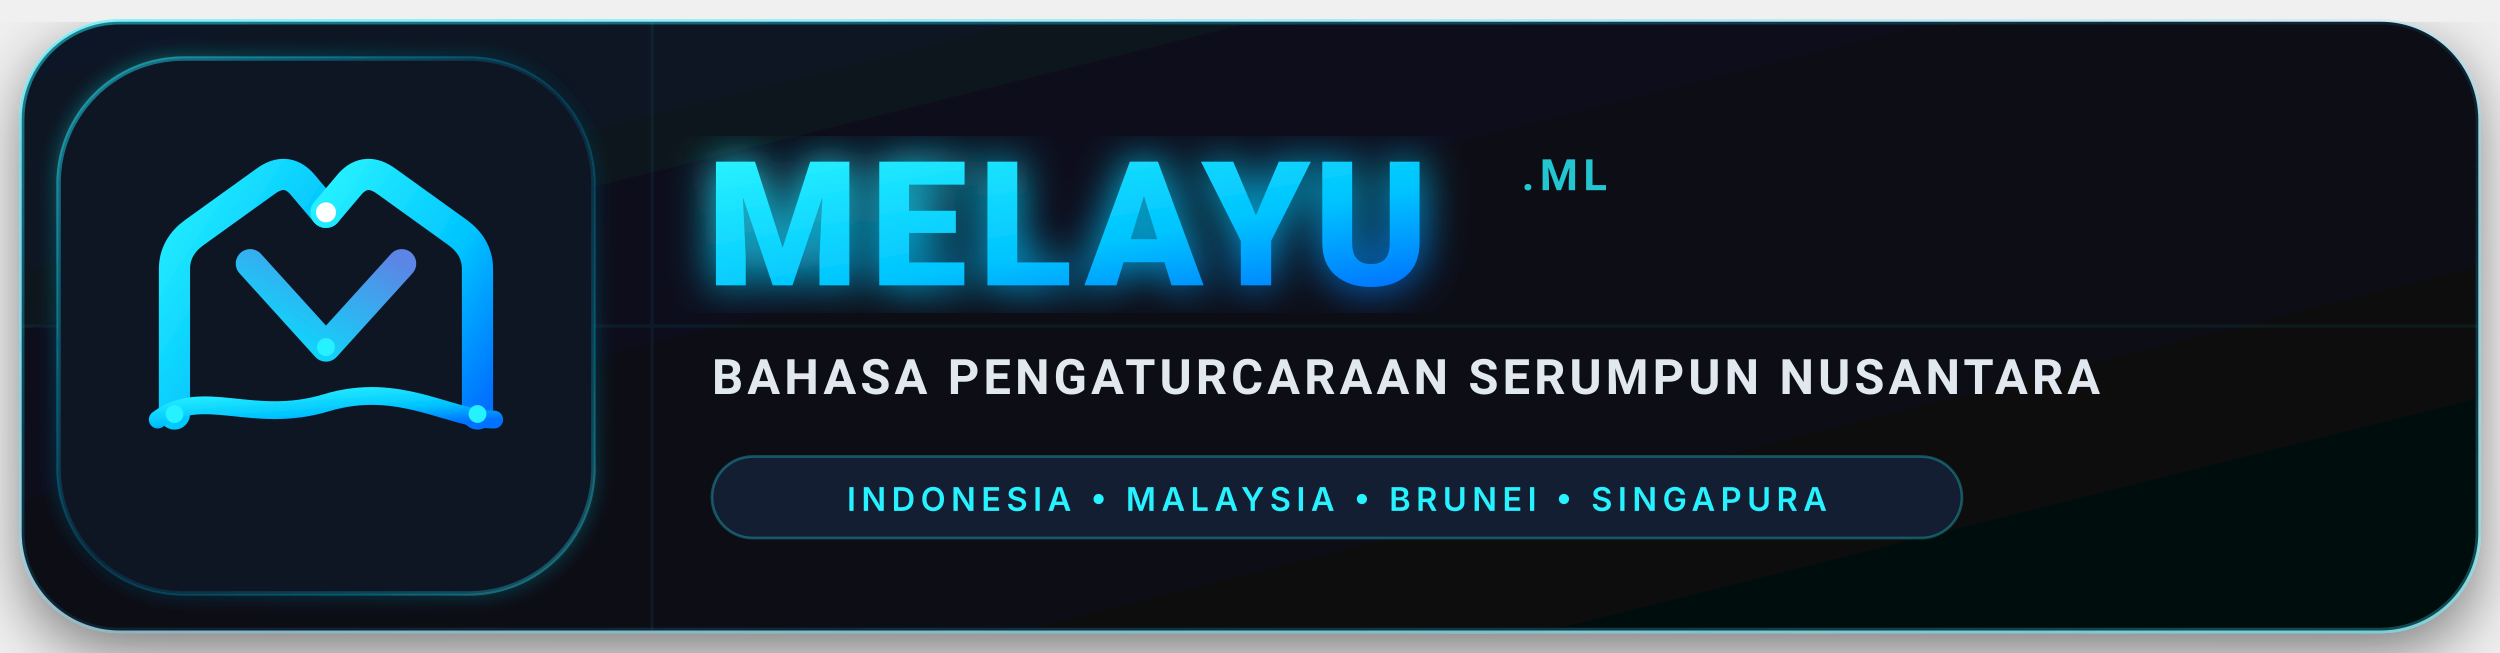
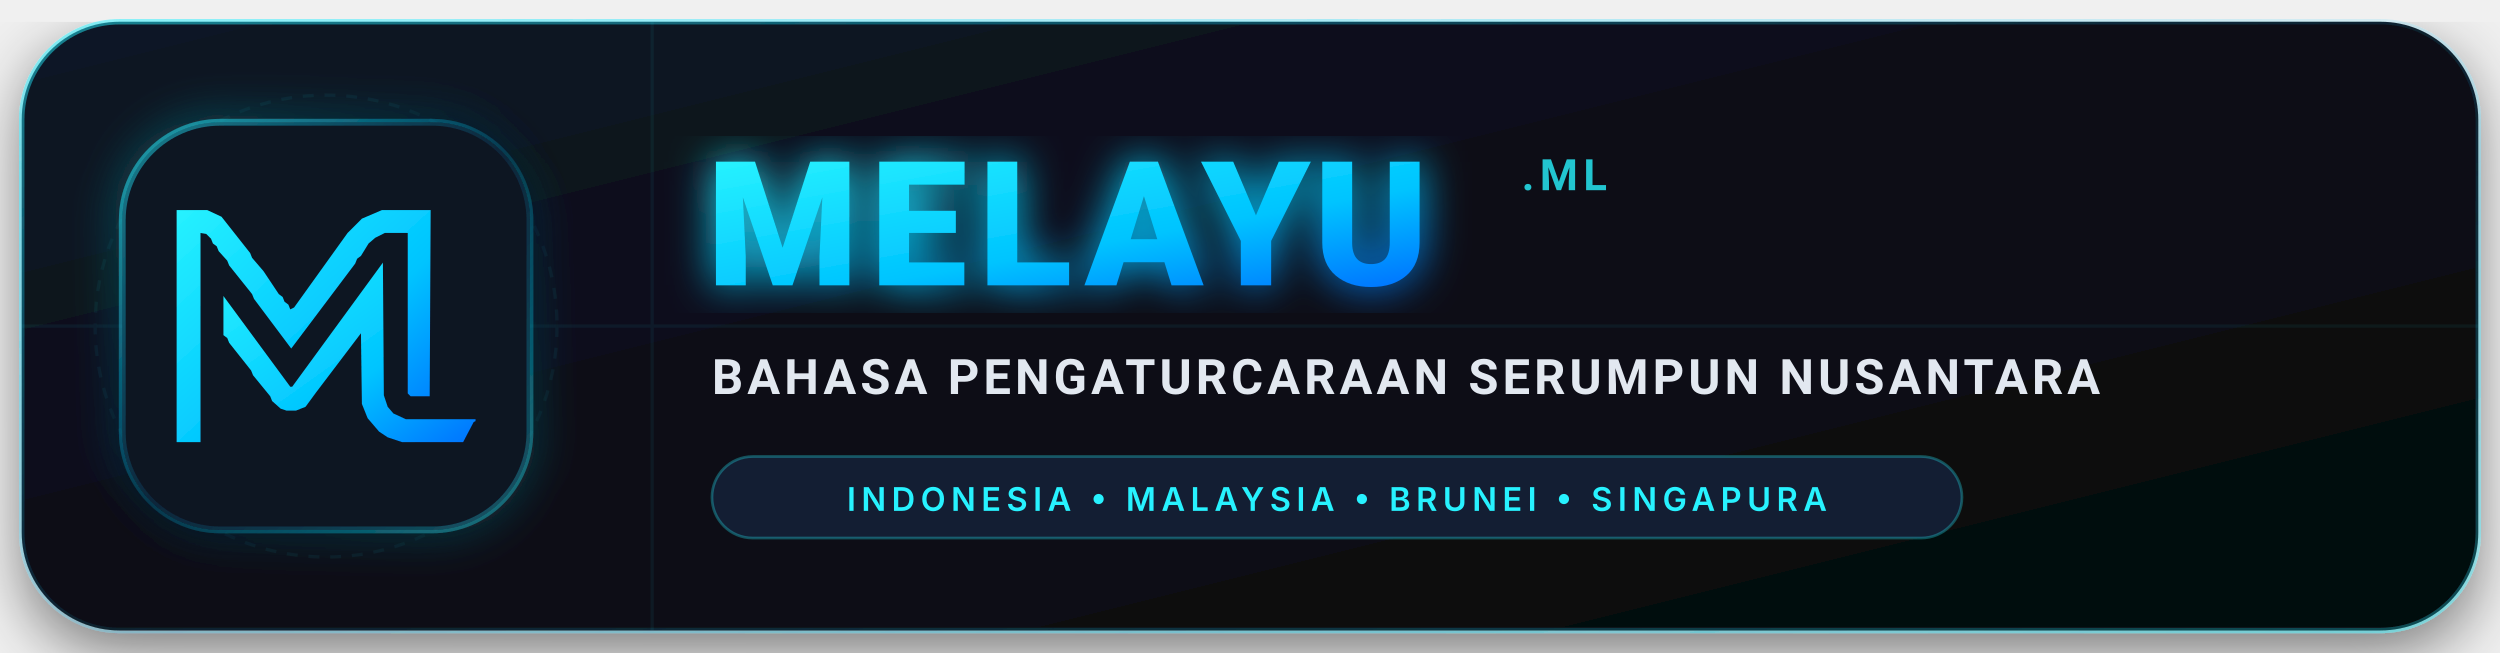
<svg xmlns="http://www.w3.org/2000/svg" viewBox="0 0 920 240" width="100%" height="100%">
  <defs>
    <linearGradient id="bgGrad" x1="0%" y1="0%" x2="100%" y2="100%">
      <stop offset="0%" stop-color="#0E1626" />
      <stop offset="50%" stop-color="#090D16" />
      <stop offset="100%" stop-color="#05070B" />
    </linearGradient>
    <linearGradient id="cyanNeon" x1="0%" y1="0%" x2="100%" y2="100%">
      <stop offset="0%" stop-color="#27F2FF" />
      <stop offset="60%" stop-color="#00C4FF" />
      <stop offset="100%" stop-color="#0072FF" />
-     </linearGradient>
-     <linearGradient id="cyanAccent" x1="0%" y1="100%" x2="100%" y2="0%">
-       <stop offset="0%" stop-color="#00E5FF" />
-       <stop offset="100%" stop-color="#5B86E5" />
    </linearGradient>
    <linearGradient id="borderGrad" x1="0%" y1="0%" x2="100%" y2="100%">
      <stop offset="0%" stop-color="#27F2FF" stop-opacity="0.5" />
      <stop offset="50%" stop-color="#00C4FF" stop-opacity="0.1" />
      <stop offset="100%" stop-color="#27F2FF" stop-opacity="0.3" />
    </linearGradient>
    <filter id="neonGlow" x="-20%" y="-20%" width="140%" height="140%">
      <feGaussianBlur stdDeviation="8" result="blur" />
      <feMerge>
        <feMergeNode in="blur" />
        <feMergeNode in="SourceGraphic" />
      </feMerge>
    </filter>
    <filter id="dropShadow" x="-10%" y="-10%" width="120%" height="120%">
      <feDropShadow dx="0" dy="8" stdDeviation="12" flood-color="#000000" flood-opacity="0.5" />
    </filter>
  </defs>
  <rect x="8" y="8" width="904" height="224" rx="36" fill="url(#bgGrad)" stroke="url(#borderGrad)" stroke-width="2" filter="url(#dropShadow)" />
  <g opacity="0.06" stroke="#27F2FF" stroke-width="1.2">
    <line x1="240" y1="8" x2="240" y2="232" />
    <line x1="8" y1="120" x2="912" y2="120" />
    <circle cx="120" cy="120" r="85" fill="none" stroke-dasharray="4,4" />
  </g>
-   <g transform="translate(15, 15) scale(0.41)" filter="url(#neonGlow)">
-     <rect x="16" y="16" width="480" height="480" rx="112" fill="#0D1524" stroke="url(#borderGrad)" stroke-width="4" />
-     <path d="M 120,335 L 120,205 Q 120,185 138,172 L 202,126 Q 220,113 234,128 L 256,154" fill="none" stroke="url(#cyanNeon)" stroke-width="28" stroke-linecap="round" stroke-linejoin="round" />
-     <path d="M 392,335 L 392,205 Q 392,185 374,172 L 310,126 Q 292,113 278,128 L 256,154" fill="none" stroke="url(#cyanNeon)" stroke-width="28" stroke-linecap="round" stroke-linejoin="round" />
-     <path d="M 188,200 L 256,275 L 324,200" fill="none" stroke="url(#cyanAccent)" stroke-width="26" stroke-linecap="round" stroke-linejoin="round" />
-     <path d="M 105,340 C 145,310 190,345 256,325 C 322,305 367,340 407,340" fill="none" stroke="url(#cyanNeon)" stroke-width="16" stroke-linecap="round" />
-     <circle cx="256" cy="154" r="9" fill="#FFFFFF" />
-     <circle cx="256" cy="275" r="8" fill="#27F2FF" />
-     <circle cx="120" cy="335" r="8" fill="#27F2FF" />
-     <circle cx="392" cy="335" r="8" fill="#27F2FF" />
+   <g filter="url(#neonGlow)">
+     <rect x="45" y="45" width="150" height="150" rx="36" fill="#0D1524" stroke="url(#borderGrad)" stroke-width="2.5" />
+     <path fill-rule="evenodd" clip-rule="evenodd" d="M 65.0 77.3 L 76.25 77.3 L 81.52 79.76 L 92.06 93.12 L 92.76 94.87 L 96.98 99.79 L 102.6 108.23 L 104.01 109.28 L 104.71 111.04 L 106.12 112.09 L 106.82 113.85 L 108.23 113.15 L 127.91 85.73 L 133.18 80.46 L 140.56 77.3 L 158.48 77.3 L 158.13 145.83 L 151.1 145.83 L 150.05 144.78 L 150.05 85.73 L 141.61 85.73 L 138.1 87.49 L 135.64 89.6 L 132.83 94.17 L 131.42 95.22 L 130.72 96.98 L 107.17 128.26 L 93.47 109.98 L 92.76 108.23 L 84.33 97.68 L 83.63 95.93 L 80.46 92.41 L 79.76 90.65 L 78.35 89.6 L 77.65 87.84 L 75.89 86.09 L 73.79 85.73 L 73.79 162.7 L 65.0 162.7 Z" fill="url(#cyanNeon)" />
+     <path fill-rule="evenodd" clip-rule="evenodd" d="M 140.91 96.63 L 141.26 145.48 L 142.67 149.7 L 144.78 152.16 L 149.35 154.27 L 175.0 154.27 L 175.0 154.97 L 174.3 155.32 L 170.43 162.7 L 147.94 162.7 L 142.67 160.94 L 139.5 158.83 L 135.29 153.91 L 133.18 148.64 L 132.83 122.64 L 116.31 144.42 L 112.44 149.7 L 108.93 151.1 L 105.42 151.1 L 103.31 150.4 L 100.14 147.59 L 99.44 145.83 L 93.12 138.1 L 92.41 136.34 L 84.33 126.15 L 83.63 124.39 L 82.22 123.34 L 82.22 108.93 L 106.82 142.32 L 107.52 142.32 Z" fill="url(#cyanNeon)" />
  </g>
  <text x="260" y="105" font-family="-apple-system, BlinkMacSystemFont, 'Segoe UI', 'Fira Code', Roboto, Montserrat, sans-serif" font-weight="900" font-size="64" letter-spacing="4" fill="url(#cyanNeon)" filter="url(#neonGlow)">
    MELAYU
  </text>
  <text x="560" y="70" font-family="-apple-system, BlinkMacSystemFont, 'Segoe UI', 'Fira Code', Roboto, sans-serif" font-weight="700" font-size="16" letter-spacing="2" fill="#27F2FF" opacity="0.8">
    .ML
  </text>
  <text x="262" y="145" font-family="-apple-system, BlinkMacSystemFont, 'Segoe UI', Roboto, sans-serif" font-weight="600" font-size="18" letter-spacing="1.5" fill="#E2E8F0">
    BAHASA PENGATURCARAAN SERUMPUN NUSANTARA
  </text>
  <g transform="translate(262, 168)">
    <rect x="0" y="0" width="460" height="30" rx="15" fill="#131E33" stroke="#27F2FF" stroke-width="1" stroke-opacity="0.3" />
    <text x="230" y="20" font-family="-apple-system, BlinkMacSystemFont, 'Segoe UI', 'Fira Code', monospace" font-weight="600" font-size="12" letter-spacing="2" fill="#27F2FF" text-anchor="middle">
      INDONESIA • MALAYSIA • BRUNEI • SINGAPURA
    </text>
  </g>
</svg>
